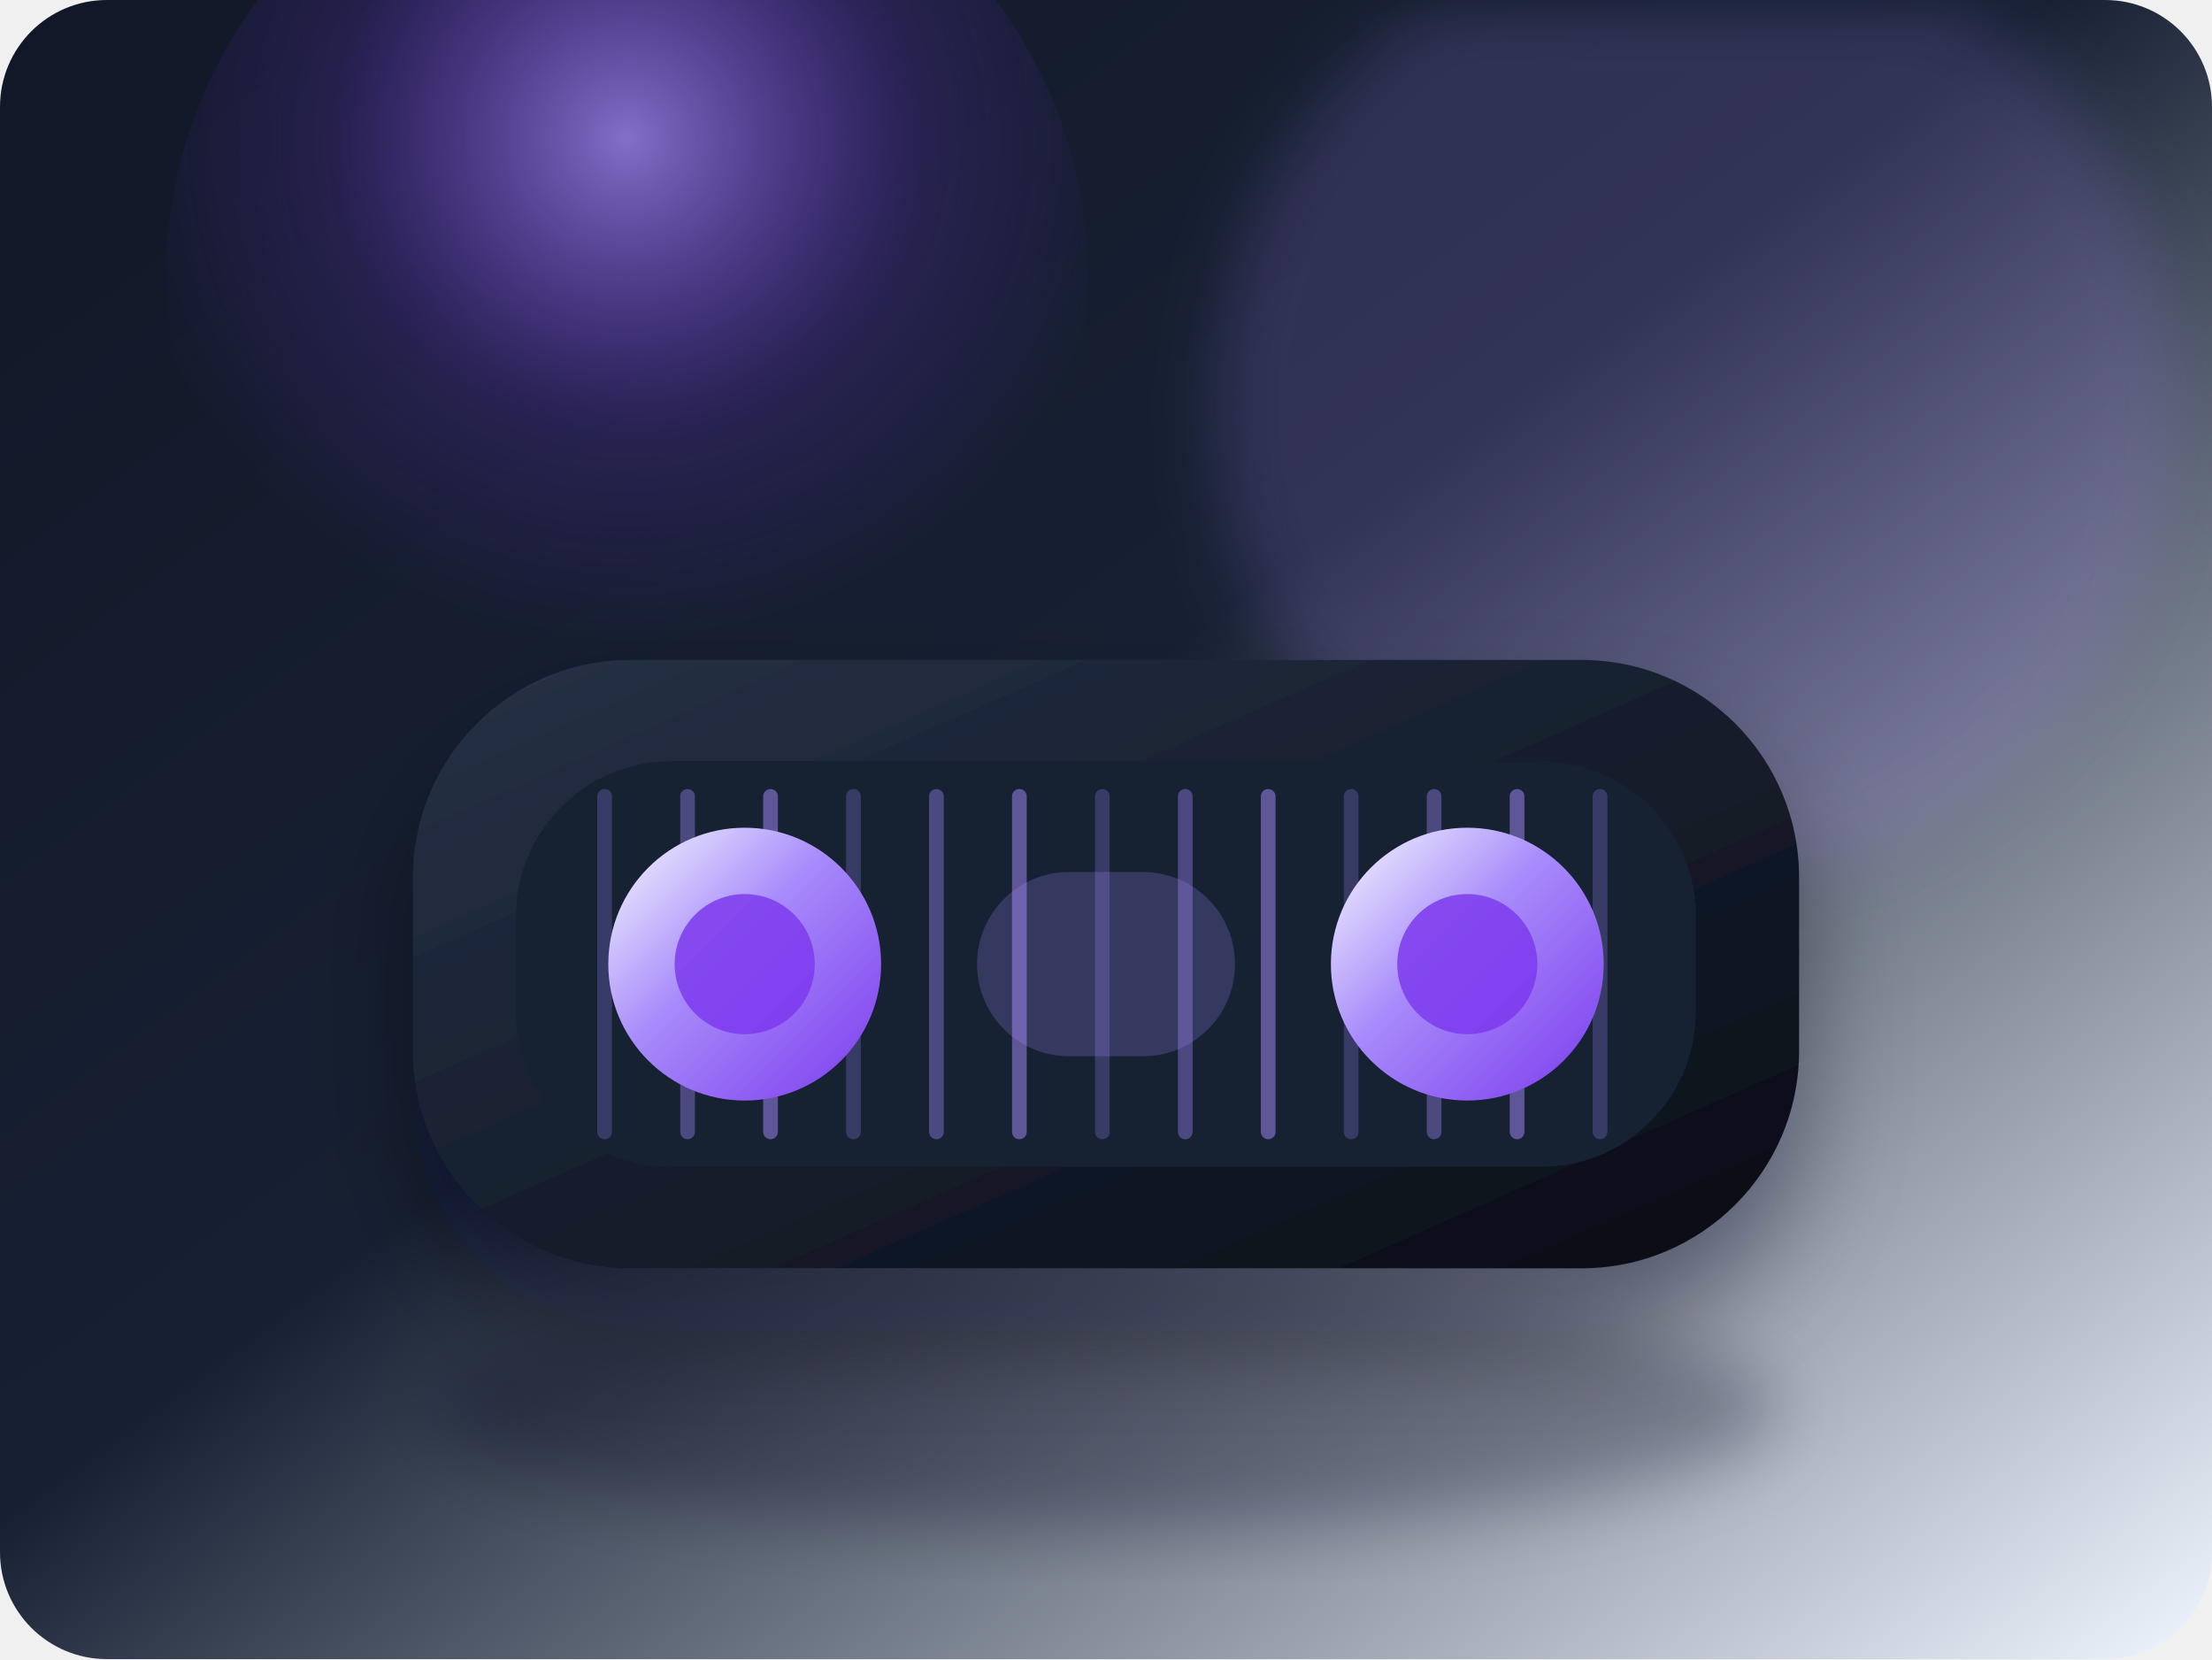
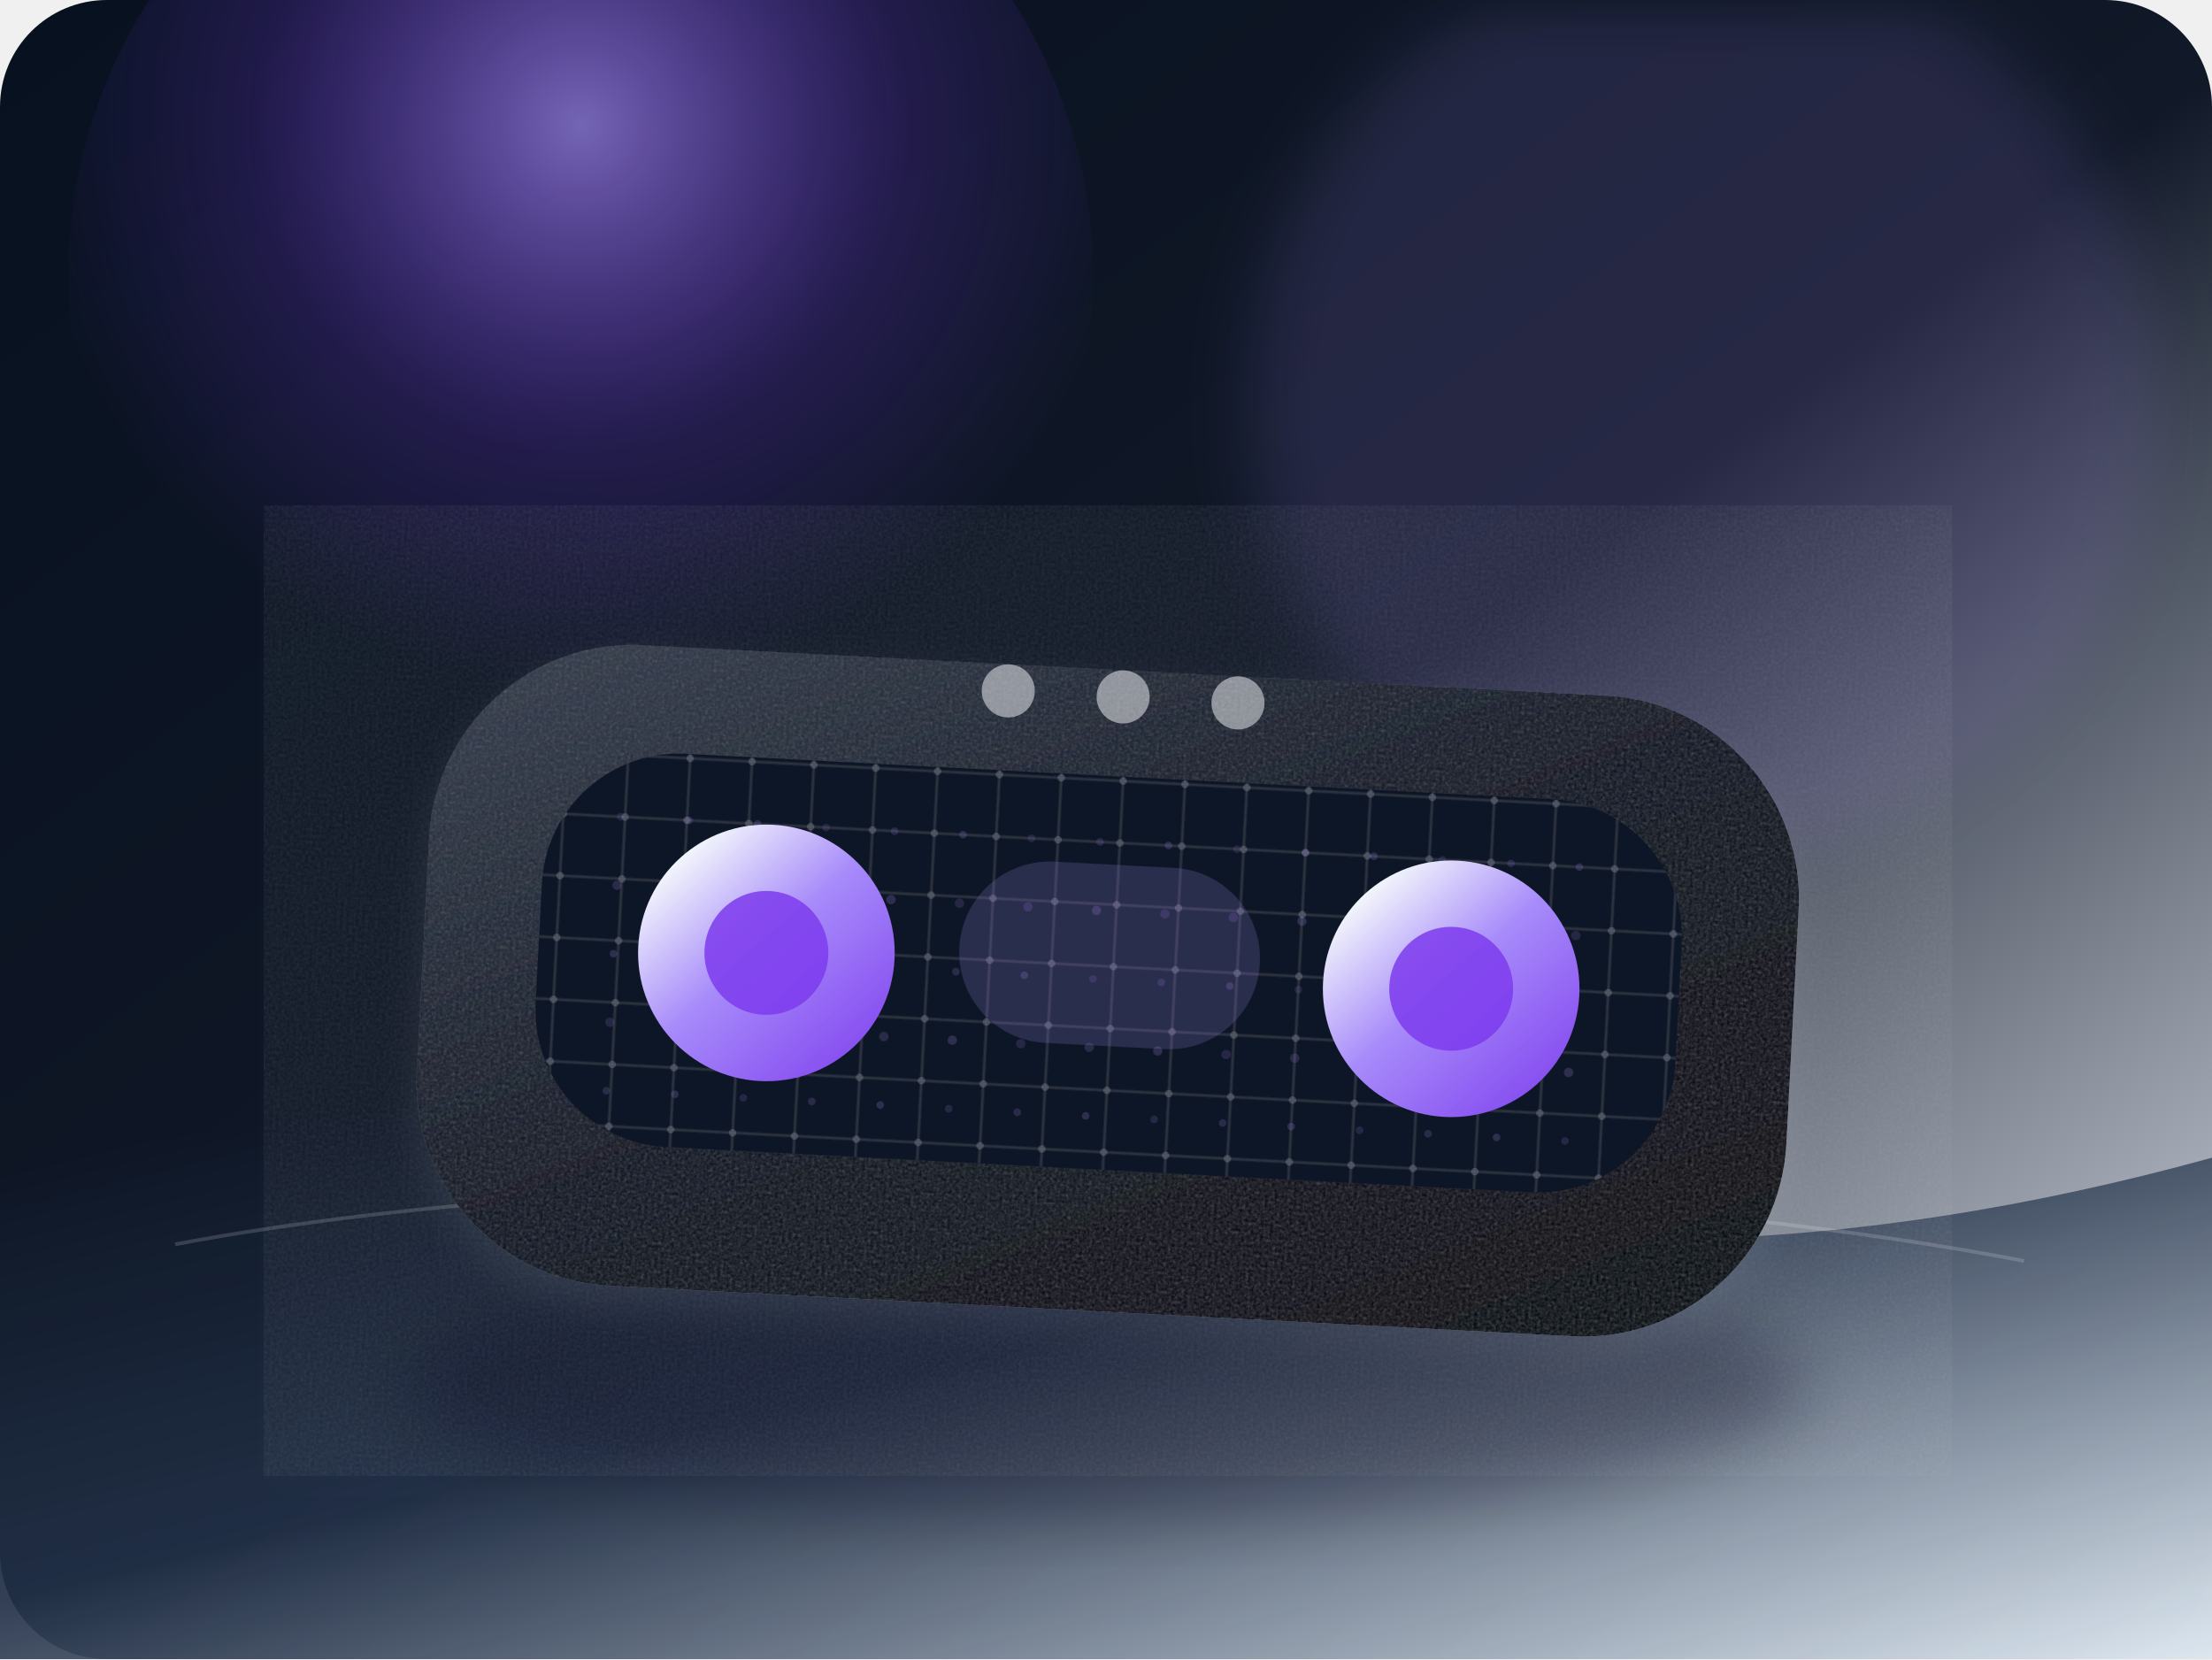
<svg xmlns="http://www.w3.org/2000/svg" width="1200" height="900" viewBox="0 0 1200 900" role="img" aria-labelledby="title desc">
  <defs>
    <linearGradient id="bg" x1="0" x2="1" y1="0" y2="1">
-       <stop offset="0%" stop-color="#111827" />
-       <stop offset="46%" stop-color="#172033" />
-       <stop offset="100%" stop-color="#eff6ff" />
+       <stop offset="0%" stop-color="#07111f" />
+       <stop offset="52%" stop-color="#111827" />
+       <stop offset="100%" stop-color="#e8eef7" />
+     </linearGradient>
+     <linearGradient id="floor" x1="0" x2="1" y1="0" y2="1">
+       <stop offset="0%" stop-color="#0b1220" />
+       <stop offset="45%" stop-color="#223047" />
+       <stop offset="100%" stop-color="#dbe6f0" />
    </linearGradient>
    <radialGradient id="halo" cx="50%" cy="35%" r="55%">
-       <stop offset="0%" stop-color="#a78bfa" stop-opacity="0.75" />
-       <stop offset="58%" stop-color="#7c3aed" stop-opacity="0.18" />
+       <stop offset="0%" stop-color="#a78bfa" stop-opacity="0.68" />
+       <stop offset="58%" stop-color="#7c3aed" stop-opacity="0.2" />
      <stop offset="100%" stop-color="#7c3aed" stop-opacity="0" />
    </radialGradient>
    <linearGradient id="body" x1="0" x2="1" y1="0" y2="1">
-       <stop offset="0%" stop-color="#f8fbff" />
-       <stop offset="44%" stop-color="#a78bfa" />
+       <stop offset="0%" stop-color="#ffffff" />
+       <stop offset="14%" stop-color="#f3f7fb" />
+       <stop offset="48%" stop-color="#a78bfa" />
      <stop offset="100%" stop-color="#7c3aed" />
    </linearGradient>
    <linearGradient id="darkBody" x1="0" x2="1" y1="0" y2="1">
-       <stop offset="0%" stop-color="#273247" />
-       <stop offset="100%" stop-color="#060b14" />
+       <stop offset="0%" stop-color="#3a465a" />
+       <stop offset="42%" stop-color="#141d2d" />
+       <stop offset="100%" stop-color="#04070d" />
+     </linearGradient>
+     <linearGradient id="rubber" x1="0" x2="1" y1="0" y2="1">
+       <stop offset="0%" stop-color="#374151" />
+       <stop offset="48%" stop-color="#111827" />
+       <stop offset="100%" stop-color="#030712" />
+     </linearGradient>
+     <linearGradient id="cushion" x1="0" x2="1" y1="0" y2="1">
+       <stop offset="0%" stop-color="#64748b" />
+       <stop offset="40%" stop-color="#1f2937" />
+       <stop offset="100%" stop-color="#020617" />
+     </linearGradient>
+     <linearGradient id="metal" x1="0" x2="1" y1="0" y2="1">
+       <stop offset="0%" stop-color="#f8fafc" />
+       <stop offset="36%" stop-color="#b6c2d1" />
+       <stop offset="66%" stop-color="#5b6b80" />
+       <stop offset="100%" stop-color="#111827" />
+     </linearGradient>
+     <linearGradient id="glass" x1="0" x2="1" y1="0" y2="1">
+       <stop offset="0%" stop-color="#ffffff" stop-opacity="0.88" />
+       <stop offset="55%" stop-color="#ffffff" stop-opacity="0.18" />
+       <stop offset="100%" stop-color="#ffffff" stop-opacity="0" />
    </linearGradient>
    <filter id="shadow" x="-30%" y="-30%" width="160%" height="170%">
-       <feDropShadow dx="0" dy="34" stdDeviation="28" flood-color="#020617" flood-opacity="0.38" />
+       <feDropShadow dx="0" dy="32" stdDeviation="24" flood-color="#020617" flood-opacity="0.45" />
+       <feDropShadow dx="0" dy="8" stdDeviation="8" flood-color="#ffffff" flood-opacity="0.08" />
    </filter>
    <filter id="soft" x="-20%" y="-20%" width="140%" height="140%">
      <feGaussianBlur stdDeviation="18" />
    </filter>
+     <filter id="texture" x="-8%" y="-8%" width="116%" height="116%">
+       <feTurbulence type="fractalNoise" baseFrequency="0.7" numOctaves="2" seed="2631" result="noise" />
+       <feColorMatrix in="noise" type="saturate" values="0" />
+       <feComponentTransfer>
+         <feFuncA type="table" tableValues="0 0.12" />
+       </feComponentTransfer>
+       <feBlend in="SourceGraphic" mode="soft-light" />
+     </filter>
+     <pattern id="fineMesh" width="28" height="28" patternUnits="userSpaceOnUse">
+       <path d="M0 14H28M14 0V28" stroke="#e2e8f0" stroke-width="1.2" opacity="0.12" />
+       <circle cx="14" cy="14" r="1.7" fill="#e2e8f0" opacity="0.2" />
+     </pattern>
  </defs>
  <rect width="1200" height="900" rx="58" fill="url(#bg)" />
-   <circle cx="340" cy="150" r="250" fill="url(#halo)" />
-   <circle cx="920" cy="220" r="260" fill="#a78bfa" opacity="0.18" filter="url(#soft)" />
-   <ellipse cx="600" cy="764" rx="365" ry="66" fill="#020617" opacity="0.28" filter="url(#soft)" />
-   <g filter="url(#shadow)" transform="translate(0 8)">
-     <rect x="224" y="350" width="752" height="330" rx="118" fill="url(#darkBody)" />
-     <rect x="280" y="405" width="640" height="220" rx="84" fill="#142033" />
-     <g opacity="0.9">
-       <line x1="328" y1="424" x2="328" y2="606" stroke="#a78bfa" stroke-width="8" stroke-linecap="round" opacity="0.28" />
-       <line x1="373" y1="424" x2="373" y2="606" stroke="#a78bfa" stroke-width="8" stroke-linecap="round" opacity="0.42" />
-       <line x1="418" y1="424" x2="418" y2="606" stroke="#a78bfa" stroke-width="8" stroke-linecap="round" opacity="0.56" />
-       <line x1="463" y1="424" x2="463" y2="606" stroke="#a78bfa" stroke-width="8" stroke-linecap="round" opacity="0.28" />
-       <line x1="508" y1="424" x2="508" y2="606" stroke="#a78bfa" stroke-width="8" stroke-linecap="round" opacity="0.42" />
-       <line x1="553" y1="424" x2="553" y2="606" stroke="#a78bfa" stroke-width="8" stroke-linecap="round" opacity="0.56" />
-       <line x1="598" y1="424" x2="598" y2="606" stroke="#a78bfa" stroke-width="8" stroke-linecap="round" opacity="0.28" />
-       <line x1="643" y1="424" x2="643" y2="606" stroke="#a78bfa" stroke-width="8" stroke-linecap="round" opacity="0.42" />
-       <line x1="688" y1="424" x2="688" y2="606" stroke="#a78bfa" stroke-width="8" stroke-linecap="round" opacity="0.56" />
-       <line x1="733" y1="424" x2="733" y2="606" stroke="#a78bfa" stroke-width="8" stroke-linecap="round" opacity="0.28" />
-       <line x1="778" y1="424" x2="778" y2="606" stroke="#a78bfa" stroke-width="8" stroke-linecap="round" opacity="0.42" />
-       <line x1="823" y1="424" x2="823" y2="606" stroke="#a78bfa" stroke-width="8" stroke-linecap="round" opacity="0.56" />
-       <line x1="868" y1="424" x2="868" y2="606" stroke="#a78bfa" stroke-width="8" stroke-linecap="round" opacity="0.28" />
+   <circle cx="315" cy="150" r="278" fill="url(#halo)" />
+   <circle cx="925" cy="218" r="246" fill="#a78bfa" opacity="0.14" filter="url(#soft)" />
+   <path d="M0 635 C210 590 392 585 596 636 C815 690 1004 682 1200 628 V900 H0 Z" fill="url(#floor)" opacity="0.92" />
+   <path d="M95 675 C358 625 828 632 1098 684" fill="none" stroke="#ffffff" stroke-width="2" opacity="0.16" />
+   <ellipse cx="600" cy="752" rx="380" ry="70" fill="#020617" opacity="0.32" filter="url(#soft)" />
+   <g transform="translate(600 535) scale(1.2) translate(-600 -535)">
+     <g filter="url(#shadow)" transform="rotate(3 600 552) translate(0 8)">
+       <rect x="290" y="384" width="620" height="290" rx="92" fill="url(#rubber)" filter="url(#texture)" />
+       <rect x="342" y="432" width="516" height="178" rx="62" fill="#111827" />
+       <rect x="342" y="432" width="516" height="178" rx="62" fill="url(#fineMesh)" />
+       <g opacity="0.86">
+         <circle cx="376" cy="462" r="1.7" fill="#a78bfa" opacity="0.16" />
+         <circle cx="407" cy="462" r="1.7" fill="#a78bfa" opacity="0.19" />
+         <circle cx="438" cy="462" r="1.7" fill="#a78bfa" opacity="0.22" />
+         <circle cx="469" cy="462" r="1.7" fill="#a78bfa" opacity="0.16" />
+         <circle cx="500" cy="462" r="1.7" fill="#a78bfa" opacity="0.19" />
+         <circle cx="531" cy="462" r="1.7" fill="#a78bfa" opacity="0.22" />
+         <circle cx="562" cy="462" r="1.7" fill="#a78bfa" opacity="0.16" />
+         <circle cx="593" cy="462" r="1.7" fill="#a78bfa" opacity="0.19" />
+         <circle cx="624" cy="462" r="1.7" fill="#a78bfa" opacity="0.22" />
+         <circle cx="655" cy="462" r="1.7" fill="#a78bfa" opacity="0.16" />
+         <circle cx="686" cy="462" r="1.7" fill="#a78bfa" opacity="0.19" />
+         <circle cx="717" cy="462" r="1.7" fill="#a78bfa" opacity="0.22" />
+         <circle cx="748" cy="462" r="1.7" fill="#a78bfa" opacity="0.16" />
+         <circle cx="779" cy="462" r="1.7" fill="#a78bfa" opacity="0.19" />
+         <circle cx="810" cy="462" r="1.7" fill="#a78bfa" opacity="0.22" />
+         <circle cx="376" cy="493" r="2.1" fill="#a78bfa" opacity="0.19" />
+         <circle cx="407" cy="493" r="2.1" fill="#a78bfa" opacity="0.22" />
+         <circle cx="438" cy="493" r="2.1" fill="#a78bfa" opacity="0.16" />
+         <circle cx="469" cy="493" r="2.1" fill="#a78bfa" opacity="0.19" />
+         <circle cx="500" cy="493" r="2.1" fill="#a78bfa" opacity="0.22" />
+         <circle cx="531" cy="493" r="2.1" fill="#a78bfa" opacity="0.16" />
+         <circle cx="562" cy="493" r="2.1" fill="#a78bfa" opacity="0.19" />
+         <circle cx="593" cy="493" r="2.1" fill="#a78bfa" opacity="0.22" />
+         <circle cx="624" cy="493" r="2.1" fill="#a78bfa" opacity="0.16" />
+         <circle cx="655" cy="493" r="2.1" fill="#a78bfa" opacity="0.19" />
+         <circle cx="686" cy="493" r="2.1" fill="#a78bfa" opacity="0.22" />
+         <circle cx="717" cy="493" r="2.1" fill="#a78bfa" opacity="0.16" />
+         <circle cx="748" cy="493" r="2.1" fill="#a78bfa" opacity="0.19" />
+         <circle cx="779" cy="493" r="2.1" fill="#a78bfa" opacity="0.22" />
+         <circle cx="810" cy="493" r="2.1" fill="#a78bfa" opacity="0.16" />
+         <circle cx="376" cy="524" r="1.7" fill="#a78bfa" opacity="0.22" />
+         <circle cx="407" cy="524" r="1.7" fill="#a78bfa" opacity="0.16" />
+         <circle cx="438" cy="524" r="1.7" fill="#a78bfa" opacity="0.19" />
+         <circle cx="469" cy="524" r="1.7" fill="#a78bfa" opacity="0.22" />
+         <circle cx="500" cy="524" r="1.7" fill="#a78bfa" opacity="0.16" />
+         <circle cx="531" cy="524" r="1.7" fill="#a78bfa" opacity="0.19" />
+         <circle cx="562" cy="524" r="1.7" fill="#a78bfa" opacity="0.22" />
+         <circle cx="593" cy="524" r="1.7" fill="#a78bfa" opacity="0.16" />
+         <circle cx="624" cy="524" r="1.7" fill="#a78bfa" opacity="0.19" />
+         <circle cx="655" cy="524" r="1.7" fill="#a78bfa" opacity="0.22" />
+         <circle cx="686" cy="524" r="1.7" fill="#a78bfa" opacity="0.16" />
+         <circle cx="717" cy="524" r="1.7" fill="#a78bfa" opacity="0.19" />
+         <circle cx="748" cy="524" r="1.7" fill="#a78bfa" opacity="0.22" />
+         <circle cx="779" cy="524" r="1.7" fill="#a78bfa" opacity="0.16" />
+         <circle cx="810" cy="524" r="1.7" fill="#a78bfa" opacity="0.19" />
+         <circle cx="376" cy="555" r="2.1" fill="#a78bfa" opacity="0.16" />
+         <circle cx="407" cy="555" r="2.1" fill="#a78bfa" opacity="0.19" />
+         <circle cx="438" cy="555" r="2.1" fill="#a78bfa" opacity="0.22" />
+         <circle cx="469" cy="555" r="2.1" fill="#a78bfa" opacity="0.16" />
+         <circle cx="500" cy="555" r="2.1" fill="#a78bfa" opacity="0.19" />
+         <circle cx="531" cy="555" r="2.1" fill="#a78bfa" opacity="0.22" />
+         <circle cx="562" cy="555" r="2.1" fill="#a78bfa" opacity="0.16" />
+         <circle cx="593" cy="555" r="2.1" fill="#a78bfa" opacity="0.19" />
+         <circle cx="624" cy="555" r="2.1" fill="#a78bfa" opacity="0.22" />
+         <circle cx="655" cy="555" r="2.1" fill="#a78bfa" opacity="0.16" />
+         <circle cx="686" cy="555" r="2.1" fill="#a78bfa" opacity="0.19" />
+         <circle cx="717" cy="555" r="2.1" fill="#a78bfa" opacity="0.22" />
+         <circle cx="748" cy="555" r="2.1" fill="#a78bfa" opacity="0.16" />
+         <circle cx="779" cy="555" r="2.1" fill="#a78bfa" opacity="0.19" />
+         <circle cx="810" cy="555" r="2.1" fill="#a78bfa" opacity="0.22" />
+         <circle cx="376" cy="586" r="1.7" fill="#a78bfa" opacity="0.19" />
+         <circle cx="407" cy="586" r="1.7" fill="#a78bfa" opacity="0.22" />
+         <circle cx="438" cy="586" r="1.7" fill="#a78bfa" opacity="0.16" />
+         <circle cx="469" cy="586" r="1.7" fill="#a78bfa" opacity="0.19" />
+         <circle cx="500" cy="586" r="1.7" fill="#a78bfa" opacity="0.22" />
+         <circle cx="531" cy="586" r="1.7" fill="#a78bfa" opacity="0.16" />
+         <circle cx="562" cy="586" r="1.7" fill="#a78bfa" opacity="0.19" />
+         <circle cx="593" cy="586" r="1.7" fill="#a78bfa" opacity="0.22" />
+         <circle cx="624" cy="586" r="1.7" fill="#a78bfa" opacity="0.16" />
+         <circle cx="655" cy="586" r="1.7" fill="#a78bfa" opacity="0.19" />
+         <circle cx="686" cy="586" r="1.7" fill="#a78bfa" opacity="0.22" />
+         <circle cx="717" cy="586" r="1.7" fill="#a78bfa" opacity="0.16" />
+         <circle cx="748" cy="586" r="1.7" fill="#a78bfa" opacity="0.19" />
+         <circle cx="779" cy="586" r="1.7" fill="#a78bfa" opacity="0.22" />
+         <circle cx="810" cy="586" r="1.7" fill="#a78bfa" opacity="0.16" />
+       </g>
+       <circle cx="445" cy="520" r="58" fill="url(#body)" />
+       <circle cx="755" cy="520" r="58" fill="url(#body)" />
+       <circle cx="445" cy="520" r="28" fill="#7c3aed" opacity="0.84" />
+       <circle cx="755" cy="520" r="28" fill="#7c3aed" opacity="0.84" />
+       <rect x="532" y="472" width="136" height="82" rx="41" fill="#a78bfa" opacity="0.18" />
+       <path d="M375 406 H825" stroke="url(#glass)" stroke-width="18" stroke-linecap="round" opacity="0.33" />
+       <circle cx="548" cy="396" r="12" fill="#e5e7eb" opacity="0.55" />
+       <circle cx="600" cy="396" r="12" fill="#e5e7eb" opacity="0.55" />
+       <circle cx="652" cy="396" r="12" fill="#e5e7eb" opacity="0.55" />
    </g>
-     <circle cx="404" cy="515" r="74" fill="url(#body)" />
-     <circle cx="796" cy="515" r="74" fill="url(#body)" />
-     <circle cx="404" cy="515" r="38" fill="#7c3aed" opacity="0.85" />
-     <circle cx="796" cy="515" r="38" fill="#7c3aed" opacity="0.85" />
-     <rect x="530" y="465" width="140" height="100" rx="50" fill="#a78bfa" opacity="0.22" />
  </g>
</svg>
